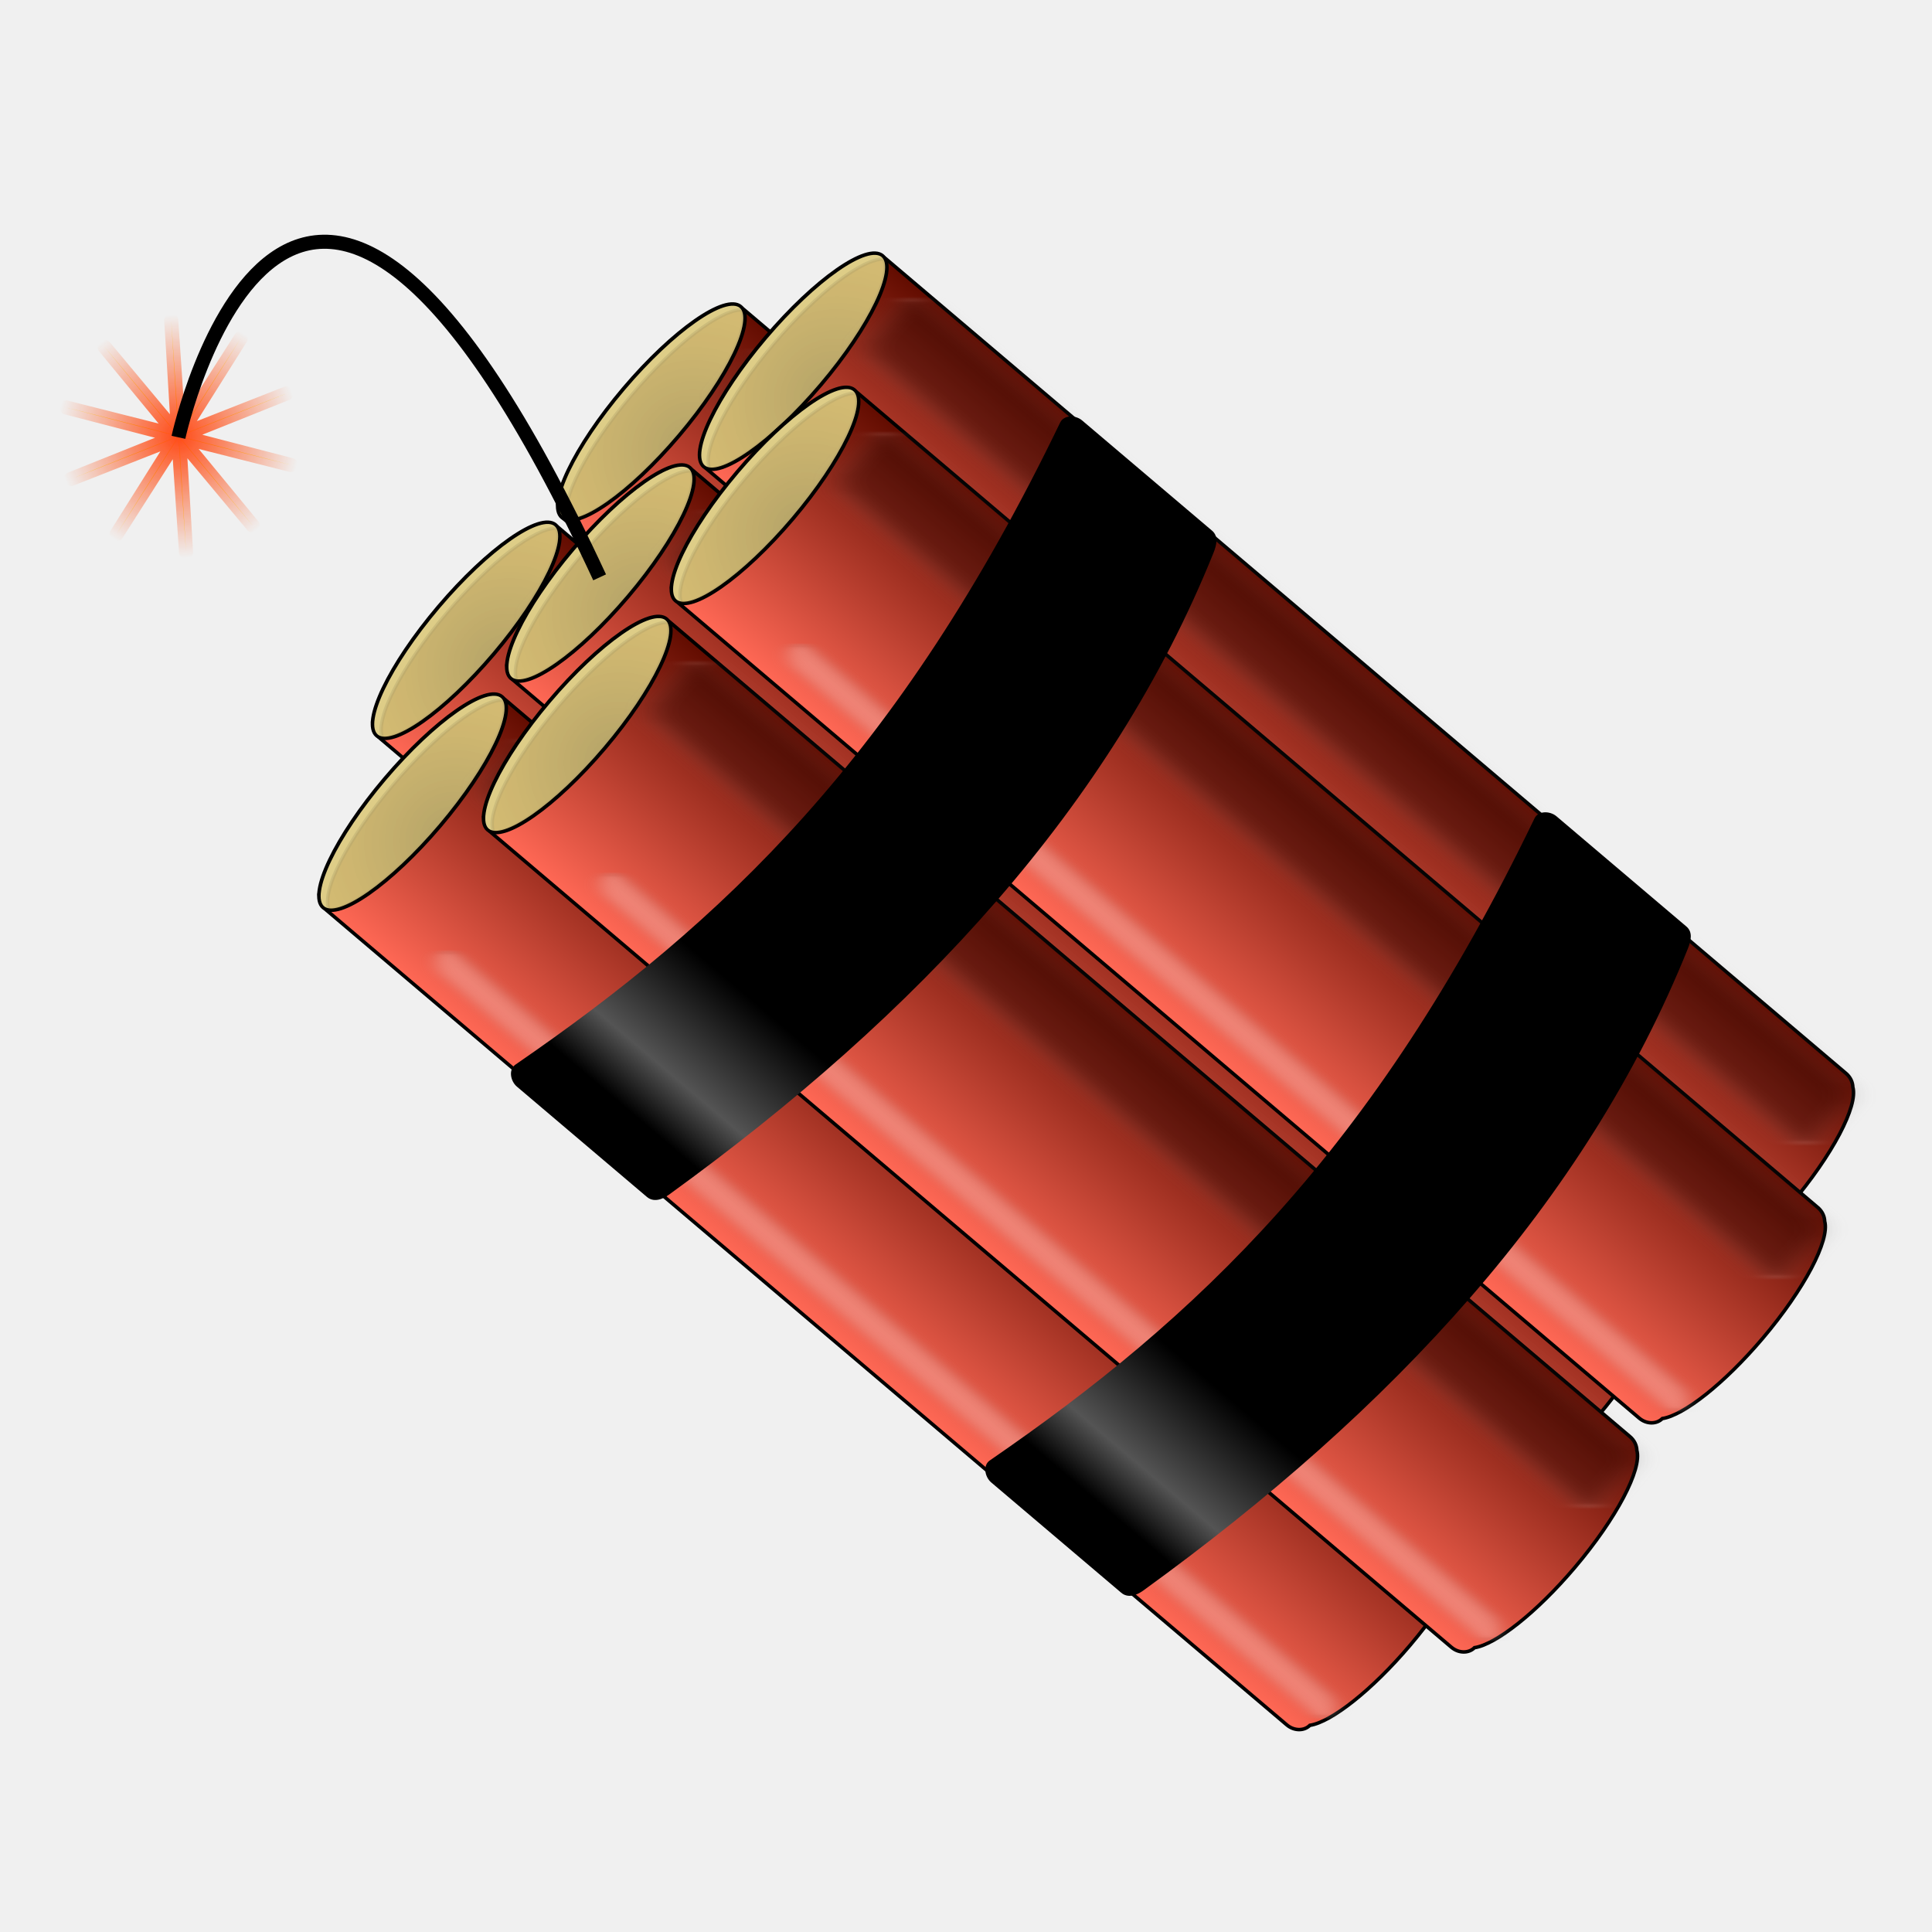
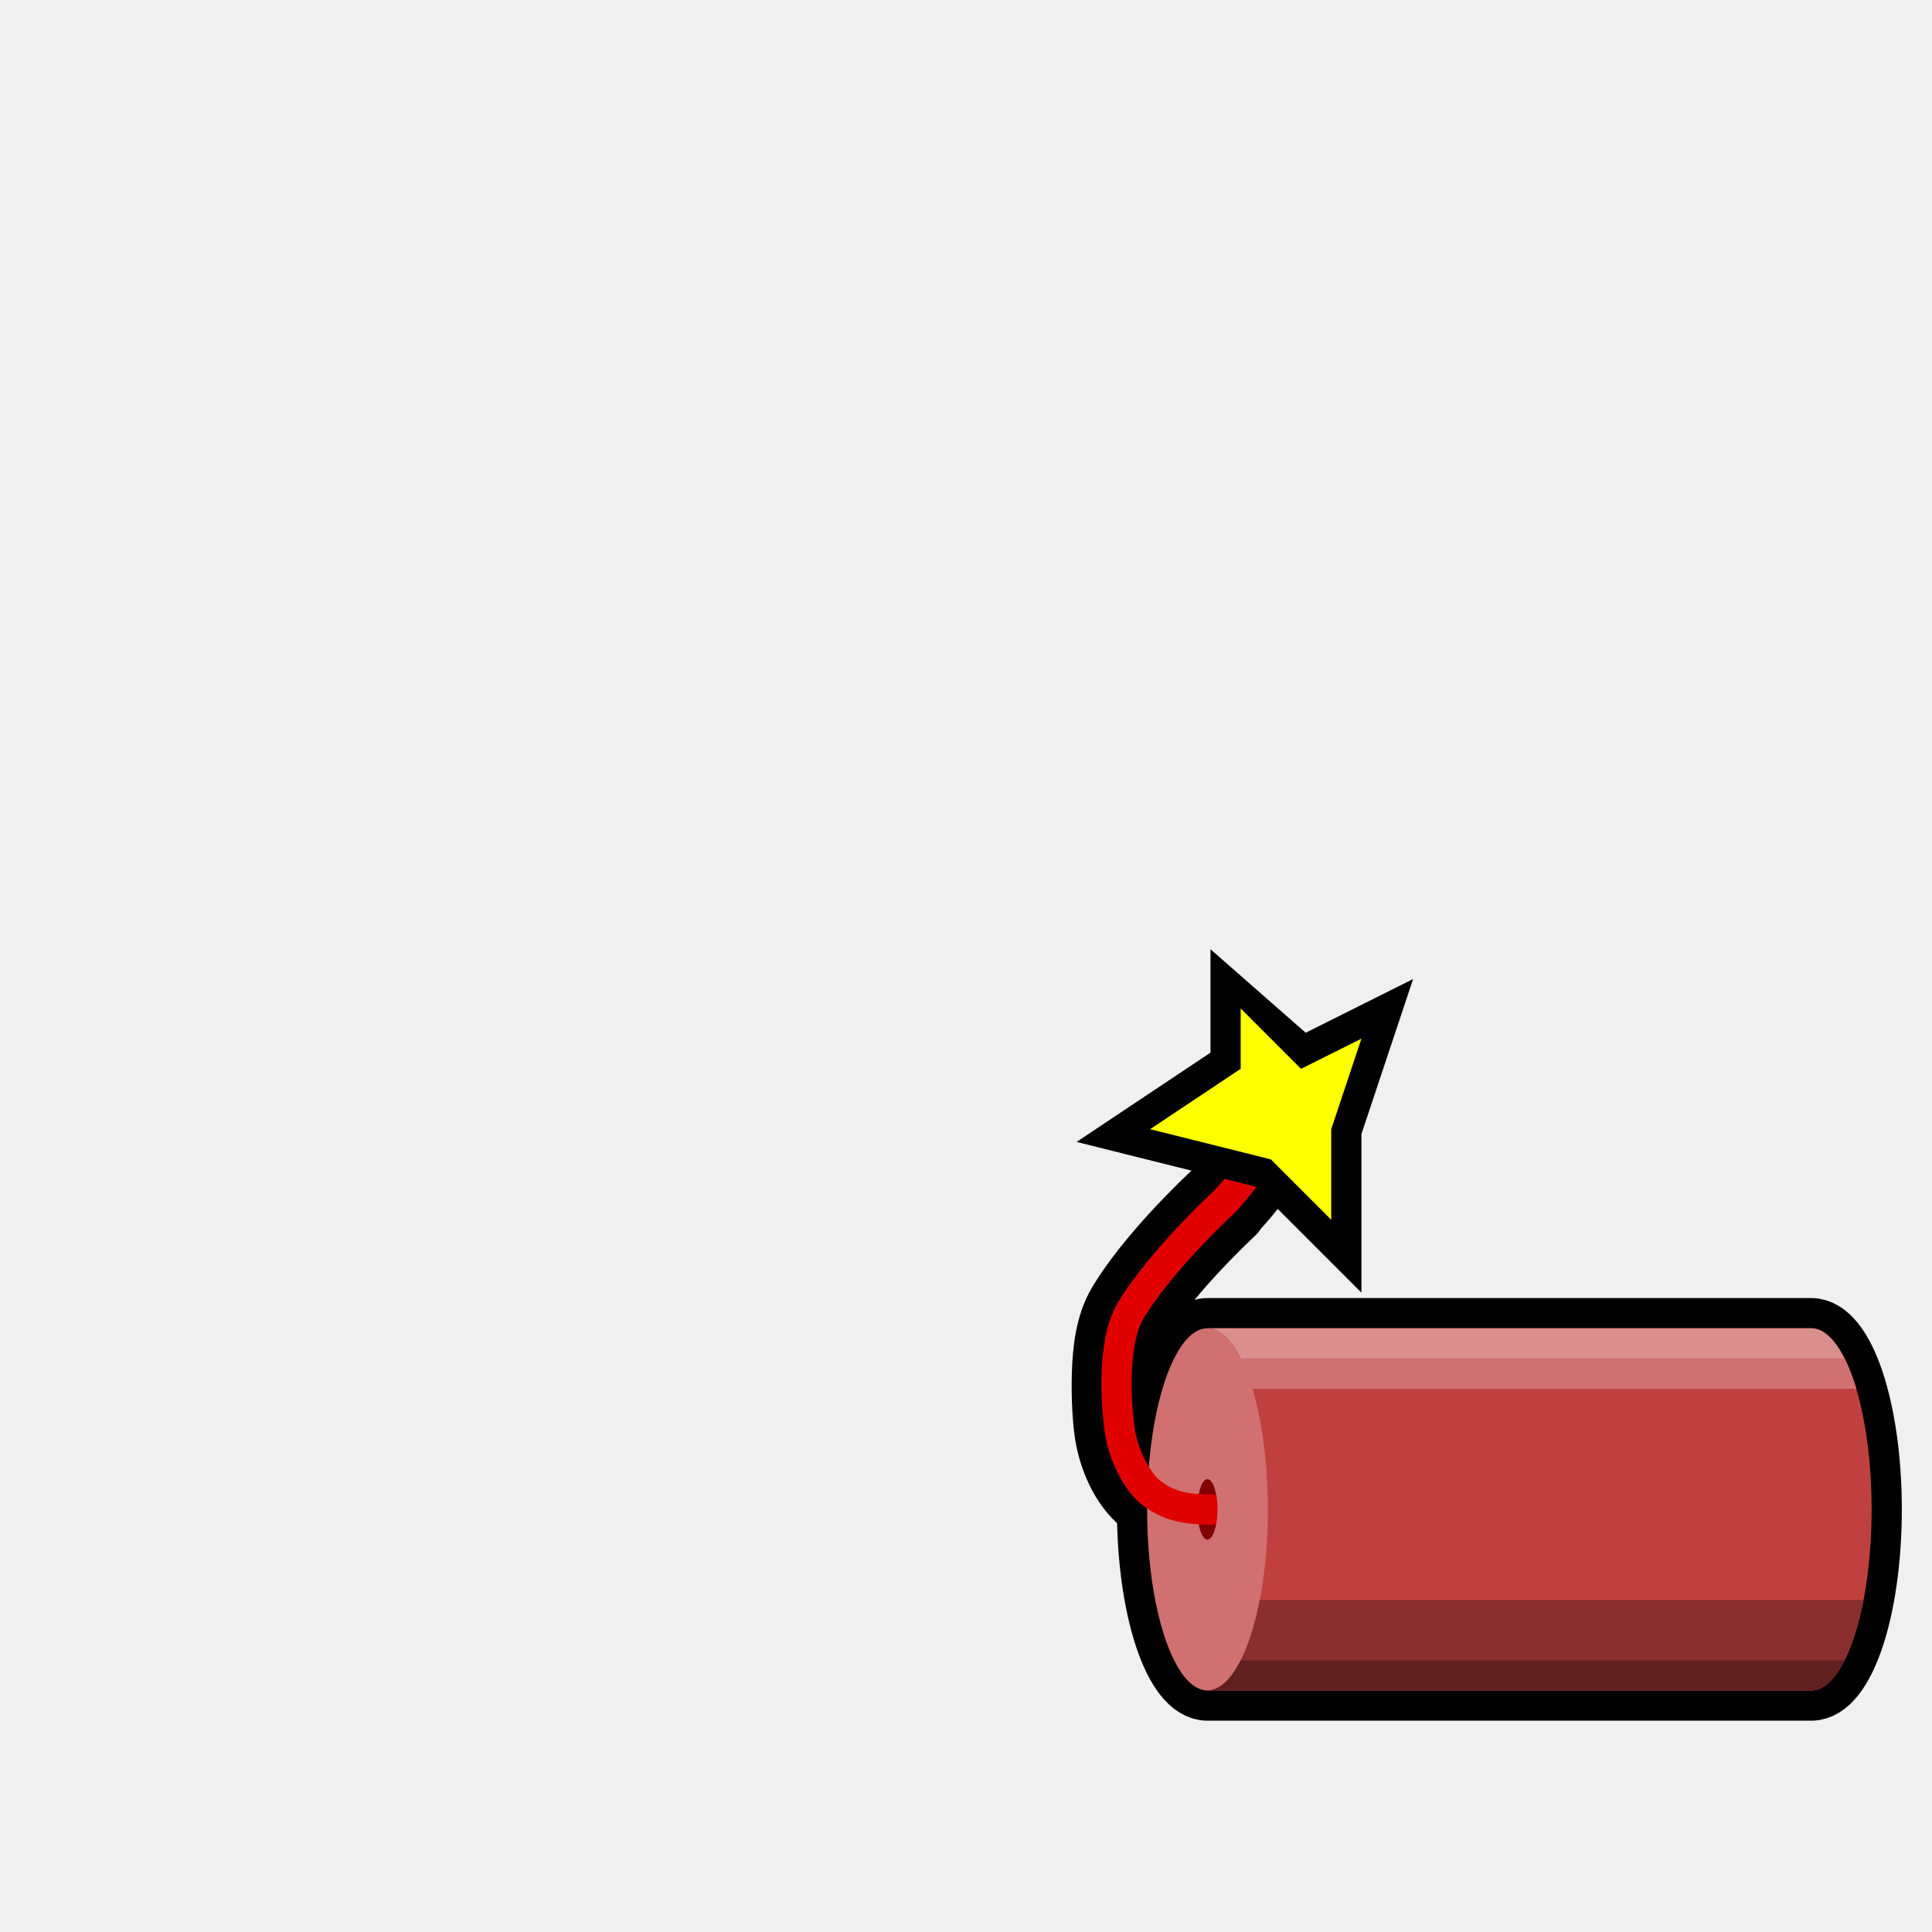
- <svg xmlns="http://www.w3.org/2000/svg" xmlns:xlink="http://www.w3.org/1999/xlink" id="svg5977" viewBox="0 0 32 32" version="1.1" width="32" height="32">
-   <defs id="defs5979">
-     <radialGradient id="radialGradient4522-6" gradientUnits="userSpaceOnUse" cx="904.29" cy="430.93" r="83.495" gradientTransform="matrix(1,0,0,1.0038,0,-1.6312)">
-       <stop id="stop4467-3-0" style="stop-color:#ff4b18" offset="0" />
-       <stop id="stop4469-2-7" style="stop-color:#ff4b0b;stop-opacity:0" offset="1" />
-     </radialGradient>
-     <linearGradient id="linearGradient3989-0-7" y2="483.19" gradientUnits="userSpaceOnUse" x2="679.28" gradientTransform="translate(-0.21591,0)" y1="483.19" x1="600.72">
-       <stop id="stop3805-3-9-6-3" style="stop-color:#ff6855" offset="0" />
-       <stop id="stop3807-4-1-72-2" style="stop-color:#620c00" offset="1" />
-     </linearGradient>
-     <filter id="filter4078-7-8" width="2.063" y="-0.011" x="-0.532" height="1.023" style="color-interpolation-filters:sRGB">
-       <feGaussianBlur id="feGaussianBlur4080-2-0" stdDeviation="1.582" />
-     </filter>
-     <radialGradient id="radialGradient4054-7-4" gradientUnits="userSpaceOnUse" cy="358.6" cx="639.11" gradientTransform="matrix(1,0,0,0.94264,0,-24.059)" r="39.266">
-       <stop id="stop4050-20-3" style="stop-color:#231400" offset="0" />
-       <stop id="stop4052-5-1" style="stop-color:#985600;stop-opacity:.671" offset="1" />
-     </radialGradient>
-     <filter id="filter4094-0-5" width="1.583" y="-0.018" x="-0.291" height="1.036" style="color-interpolation-filters:sRGB">
-       <feGaussianBlur id="feGaussianBlur4096-1-0" stdDeviation="2.602" />
-     </filter>
-     <filter id="filter4078-2-5" width="2.063" y="-0.011" x="-0.532" height="1.023" style="color-interpolation-filters:sRGB">
-       <feGaussianBlur id="feGaussianBlur4080-1-8" stdDeviation="1.582" />
-     </filter>
-     <filter id="filter4094-1-8" width="1.583" y="-0.018" x="-0.291" height="1.036" style="color-interpolation-filters:sRGB">
-       <feGaussianBlur id="feGaussianBlur4096-7-7" stdDeviation="2.602" />
-     </filter>
-     <filter id="filter4078-1-2" width="2.063" y="-0.011" x="-0.532" height="1.023" style="color-interpolation-filters:sRGB">
-       <feGaussianBlur id="feGaussianBlur4080-3-6" stdDeviation="1.582" />
-     </filter>
-     <filter id="filter4094-6-2" width="1.583" y="-0.018" x="-0.291" height="1.036" style="color-interpolation-filters:sRGB">
-       <feGaussianBlur id="feGaussianBlur4096-5-8" stdDeviation="2.602" />
-     </filter>
-     <filter id="filter4078-24-7-9" width="2.063" y="-0.011" x="-0.532" height="1.023" style="color-interpolation-filters:sRGB">
-       <feGaussianBlur id="feGaussianBlur4080-4-6-6" stdDeviation="1.582" />
-     </filter>
-     <filter id="filter4094-7-0-1" width="1.583" y="-0.018" x="-0.291" height="1.036" style="color-interpolation-filters:sRGB">
-       <feGaussianBlur id="feGaussianBlur4096-2-0-3" stdDeviation="2.602" />
-     </filter>
-     <filter id="filter4078-24-2" width="2.063" y="-0.011" x="-0.532" height="1.023" style="color-interpolation-filters:sRGB">
-       <feGaussianBlur id="feGaussianBlur4080-4-8" stdDeviation="1.582" />
-     </filter>
-     <filter id="filter4094-7-1" width="1.583" y="-0.018" x="-0.291" height="1.036" style="color-interpolation-filters:sRGB">
-       <feGaussianBlur id="feGaussianBlur4096-2-02" stdDeviation="2.602" />
-     </filter>
-     <filter id="filter4078-24-6-0" width="2.063" y="-0.011" x="-0.532" height="1.023" style="color-interpolation-filters:sRGB">
-       <feGaussianBlur id="feGaussianBlur4080-4-0-7" stdDeviation="1.582" />
-     </filter>
-     <filter id="filter4094-7-9-4" width="1.583" y="-0.018" x="-0.291" height="1.036" style="color-interpolation-filters:sRGB">
-       <feGaussianBlur id="feGaussianBlur4096-2-2-8" stdDeviation="2.602" />
-     </filter>
-     <filter id="filter4078-8-5" width="2.063" y="-0.011" x="-0.532" height="1.023" style="color-interpolation-filters:sRGB">
-       <feGaussianBlur id="feGaussianBlur4080-8-6" stdDeviation="1.582" />
-     </filter>
-     <filter id="filter4094-8-4" width="1.583" y="-0.018" x="-0.291" height="1.036" style="color-interpolation-filters:sRGB">
-       <feGaussianBlur id="feGaussianBlur4096-0-0" stdDeviation="2.602" />
-     </filter>
-     <linearGradient id="linearGradient4550-7" y2="658.03" gradientUnits="userSpaceOnUse" x2="1077.1" y1="658.03" x1="828.57" gradientTransform="matrix(0.7560728,-0.8911864,0.8911864,0.7560728,-438.7278,970.8248)">
-       <stop id="stop4546-0" style="stop-color:#000000" offset="0" />
-       <stop id="stop4558-9" style="stop-color:#000000" offset=".062" />
-       <stop id="stop4556-1" style="stop-color:#545454" offset=".125" />
-       <stop id="stop4554-04" style="stop-color:#000000" offset=".25" />
-       <stop id="stop4552-2" style="stop-color:#000000" offset=".5" />
-       <stop id="stop4548-5" style="stop-color:#000000" offset="1" />
-     </linearGradient>
-     <linearGradient id="linearGradient5975" y2="658.03" gradientUnits="userSpaceOnUse" y1="658.03" gradientTransform="matrix(0.7560728,-0.8911864,0.8911864,0.7560728,-281.0128,1102.439)" x2="1077.1" x1="828.57">
-       <stop id="stop4546-9-8" style="stop-color:#000000" offset="0" />
-       <stop id="stop4558-0-9" style="stop-color:#000000" offset=".062" />
-       <stop id="stop4556-6-3" style="stop-color:#545454" offset=".125" />
-       <stop id="stop4554-0-1" style="stop-color:#000000" offset=".25" />
-       <stop id="stop4552-0-6" style="stop-color:#000000" offset=".5" />
-       <stop id="stop4548-2-1" style="stop-color:#000000" offset="1" />
-     </linearGradient>
-     <linearGradient xlink:href="#linearGradient3989-0-7" id="linearGradient4236" gradientUnits="userSpaceOnUse" gradientTransform="translate(-0.21591,0)" x1="600.72" y1="483.19" x2="679.28" y2="483.19" />
-     <radialGradient xlink:href="#radialGradient4054-7-4" id="radialGradient4238" gradientUnits="userSpaceOnUse" gradientTransform="matrix(1,0,0,0.94264,0,-24.059)" cx="639.11" cy="358.6" r="39.266" />
-     <linearGradient xlink:href="#linearGradient3989-0-7" id="linearGradient4240" gradientUnits="userSpaceOnUse" gradientTransform="translate(-0.21591,0)" x1="600.72" y1="483.19" x2="679.28" y2="483.19" />
-     <radialGradient xlink:href="#radialGradient4054-7-4" id="radialGradient4242" gradientUnits="userSpaceOnUse" gradientTransform="matrix(1,0,0,0.94264,0,-24.059)" cx="639.11" cy="358.6" r="39.266" />
-     <linearGradient xlink:href="#linearGradient3989-0-7" id="linearGradient4244" gradientUnits="userSpaceOnUse" gradientTransform="translate(-0.21591,0)" x1="600.72" y1="483.19" x2="679.28" y2="483.19" />
-     <radialGradient xlink:href="#radialGradient4054-7-4" id="radialGradient4246" gradientUnits="userSpaceOnUse" gradientTransform="matrix(1,0,0,0.94264,0,-24.059)" cx="639.11" cy="358.6" r="39.266" />
-     <linearGradient xlink:href="#linearGradient3989-0-7" id="linearGradient4248" gradientUnits="userSpaceOnUse" gradientTransform="translate(-0.21591,0)" x1="600.72" y1="483.19" x2="679.28" y2="483.19" />
-     <radialGradient xlink:href="#radialGradient4054-7-4" id="radialGradient4250" gradientUnits="userSpaceOnUse" gradientTransform="matrix(1,0,0,0.94264,0,-24.059)" cx="639.11" cy="358.6" r="39.266" />
-     <linearGradient xlink:href="#linearGradient3989-0-7" id="linearGradient4252" gradientUnits="userSpaceOnUse" gradientTransform="translate(-0.21591,0)" x1="600.72" y1="483.19" x2="679.28" y2="483.19" />
-     <radialGradient xlink:href="#radialGradient4054-7-4" id="radialGradient4254" gradientUnits="userSpaceOnUse" gradientTransform="matrix(1,0,0,0.94264,0,-24.059)" cx="639.11" cy="358.6" r="39.266" />
-     <linearGradient xlink:href="#linearGradient3989-0-7" id="linearGradient4256" gradientUnits="userSpaceOnUse" gradientTransform="translate(-0.21591,0)" x1="600.72" y1="483.19" x2="679.28" y2="483.19" />
-     <radialGradient xlink:href="#radialGradient4054-7-4" id="radialGradient4258" gradientUnits="userSpaceOnUse" gradientTransform="matrix(1,0,0,0.94264,0,-24.059)" cx="639.11" cy="358.6" r="39.266" />
-     <linearGradient xlink:href="#linearGradient3989-0-7" id="linearGradient4260" gradientUnits="userSpaceOnUse" gradientTransform="translate(-0.21591,0)" x1="600.72" y1="483.19" x2="679.28" y2="483.19" />
-     <radialGradient xlink:href="#radialGradient4054-7-4" id="radialGradient4262" gradientUnits="userSpaceOnUse" gradientTransform="matrix(1,0,0,0.94264,0,-24.059)" cx="639.11" cy="358.6" r="39.266" />
-   </defs>
-   <g id="layer1" transform="translate(0,-1020.36)">
-     <g id="g4617-7" transform="matrix(0.0498123,0,0,0.0498123,-28.54823,1003.231)">
-       <path id="path4452-1-6" style="color:#000000;fill:#ffe006;stroke:url(#radialGradient4522-6);stroke-width:9.666;stroke-linejoin:round" d="m 960,488.076 -55.361,-56.427 11.133,78.262 -11.621,-78.191 -36.995,69.859 36.558,-70.088 -70.991,34.772 70.773,-35.214 -77.872,-13.596 77.955,13.11 -55.008,-56.772 55.361,56.427 -11.133,-78.262 11.621,78.191 36.995,-69.859 -36.558,70.088 70.991,-34.772 -70.773,35.214 77.872,13.596 -77.955,-13.11 z" transform="matrix(0.4129042,-0.2517904,0.2518083,0.4129193,150.6229,538.6777)" />
-       <g id="g4098-8-7" transform="matrix(0.7560728,-0.8911864,0.8911864,0.7560728,39.37432,824.8784)">
-         <path id="rect3929-6-8" style="color:#000000;fill:url(#linearGradient4236);stroke:#000000" d="m 676.28,295.62 c 0.239,0.449 0.375,0.909 0.375,1.375 0,5.42 -16.758,9.812 -37.438,9.812 -20.679,0 -37.438,-4.392 -37.438,-9.812 0,-0.079 -0.007,-0.171 0,-0.25 -0.797,0.923 -1.281,2.189 -1.281,3.594 l 0,358.31 c 0,2.713 1.824,4.897 4.156,5.094 4.637,4.04 18.921,7 35.844,7 18.432,0 33.732,-3.496 36.844,-8.094 1.042,-0.939 1.719,-2.361 1.719,-4 l 0,-358.31 c 0,-2.144 -1.151,-3.951 -2.781,-4.719 z" />
-         <ellipse id="path4125-9-31-7" style="fill:#decd87;stroke:#000000;stroke-width:1.08" transform="matrix(0.88868,0,0,0.96519,432.85,97.625)" cx="232.857" cy="208.791" rx="44.286" ry="10.714" />
-         <rect id="rect3991-4-4" style="color:#000000;opacity:0.235;fill:#ffffff;stroke:#b7b7b7;stroke-linejoin:round;filter:url(#filter4078-7-8)" rx="4.499" ry="5.133" height="333.57" width="7.143" y="333.08" x="607.86" />
-         <path id="path4125-9-3-5-4" style="opacity:0.232;fill:url(#radialGradient4238);stroke:#000000;stroke-opacity:0.349" d="m 640.09,291.74 c -20.156,0 -36.723,3.992 -39.031,9.125 3.816,4.662 19.585,8.188 38.469,8.188 20.122,0 36.71,-3.973 39.062,-9.094 -3.767,-4.679 -19.571,-8.219 -38.5,-8.219 z" />
-         <rect id="rect3991-8-1-2" style="color:#000000;opacity:0.235;fill:#000000;stroke:#b7b7b7;stroke-linejoin:round;filter:url(#filter4094-0-5)" rx="4.499" ry="5.133" height="352.14" width="21.429" y="312.01" x="655" />
+ <svg xmlns="http://www.w3.org/2000/svg" viewBox="0 0 64 64" version="1.1" id="svg3505" height="64" width="64">
+   <defs id="defs3507" />
+   <g transform="translate(0,32)" id="layer1">
+     <g id="g16711">
+       <rect style="opacity:1;fill:none;fill-opacity:1;fill-rule:nonzero;stroke:none;stroke-width:2;stroke-linecap:butt;stroke-linejoin:miter;stroke-miterlimit:4;stroke-dasharray:none;stroke-dashoffset:0;stroke-opacity:1" id="rect16709" width="64" height="64" x="0" y="-32" />
+       <rect style="opacity:1;fill:none;fill-opacity:1;fill-rule:nonzero;stroke:none;stroke-width:2;stroke-linecap:butt;stroke-linejoin:miter;stroke-miterlimit:4;stroke-dasharray:none;stroke-dashoffset:0;stroke-opacity:1" id="rect5439" width="32" height="32" x="32" y="0" />
+       <g id="g16694">
+         <path id="path4225" d="m 36.506,13.531 c 0.022,-0.814 0.121,-1.688 0.531,-2.375 0.691,-1.158 1.961,-2.56 3.156,-3.688 0.011,-0.01 0.02,-0.021 0.031,-0.031 0.806,-0.846 2.469,-3.312 2.469,-3.312 a 0.5,0.5 0 1 1 0.812,0.562 c 0,0 -1.599,2.445 -2.594,3.469 a 0.5,0.5 0 0 1 0,0.031 c -1.158,1.089 -2.434,2.499 -3.031,3.5 -0.237,0.397 -0.355,1.141 -0.375,1.875 -0.02,0.734 0.043,1.454 0.094,1.781 0.092,0.6 0.522,1.451 0.812,1.688 0.4,0.325 0.753,0.469 1.688,0.469 a 0.5,0.5 0 1 1 0,1 c -1.07,0 -1.766,-0.243 -2.312,-0.688 -0.656,-0.533 -1.057,-1.466 -1.188,-2.312 -0.061,-0.396 -0.116,-1.154 -0.094,-1.969 z" style="color:black;font-style:normal;font-variant:normal;font-weight:normal;font-stretch:normal;font-size:medium;line-height:normal;font-family:'Bitstream Vera Sans';-inkscape-font-specification:'Bitstream Vera Sans';text-indent:0;text-align:start;text-decoration:none;text-decoration-line:none;letter-spacing:normal;word-spacing:normal;text-transform:none;direction:ltr;block-progression:tb;writing-mode:lr-tb;text-anchor:start;display:inline;overflow:visible;visibility:visible;fill:#e00000;fill-opacity:1;stroke:black;stroke-width:2;stroke-linejoin:round;stroke-miterlimit:4;stroke-dasharray:none;stroke-opacity:1;marker:none;enable-background:accumulate" />
+         <path id="ellipse5400" d="m 40,12 a 2,6 0 0 0 -2,6 2,6 0 0 0 2,6 l 20,0 a 2,6 0 0 0 2,-6 2,6 0 0 0 -2,-6 l -20,0 z" style="opacity:1;fill:#d07070;fill-opacity:1;fill-rule:nonzero;stroke:black;stroke-width:2;stroke-linecap:butt;stroke-linejoin:miter;stroke-miterlimit:4;stroke-dasharray:none;stroke-dashoffset:0;stroke-opacity:1" />
+         <ellipse ry="6" rx="2" cy="18" cx="40" id="path4715" style="opacity:1;fill:#d07070;fill-opacity:1;fill-rule:nonzero;stroke:none;stroke-width:2;stroke-linecap:butt;stroke-linejoin:miter;stroke-miterlimit:4;stroke-dasharray:none;stroke-dashoffset:0;stroke-opacity:1" />
+         <path id="ellipse4717" d="m 40,12 a 2,6 0 0 1 2,6 2,6 0 0 1 -2,6 l 20,0 a 2,6 0 0 0 2,-6 2,6 0 0 0 -2,-6 L 40,12 Z" style="opacity:1;fill:#c04040;fill-opacity:1;fill-rule:nonzero;stroke:none;stroke-width:2;stroke-linecap:butt;stroke-linejoin:miter;stroke-miterlimit:4;stroke-dasharray:none;stroke-dashoffset:0;stroke-opacity:1" />
+         <ellipse style="opacity:1;fill:maroon;fill-opacity:1;fill-rule:nonzero;stroke:none;stroke-width:2;stroke-linecap:butt;stroke-linejoin:miter;stroke-miterlimit:4;stroke-dasharray:none;stroke-dashoffset:0;stroke-opacity:1" id="ellipse4726" cx="40" cy="18" rx="0.334" ry="1.003" />
+         <path style="fill:none;stroke:#e00000;stroke-width:1;stroke-linecap:round;stroke-linejoin:round;stroke-miterlimit:4;stroke-dasharray:none;stroke-dashoffset:0;stroke-opacity:1" d="m 40.099,18.007 c -1.002,0 -1.527,-0.203 -2,-0.588 -0.473,-0.385 -0.889,-1.277 -1,-2 -0.111,-0.723 -0.294,-2.916 0.354,-4 0.647,-1.084 1.92,-2.496 3.102,-3.607 0.896,-0.922 2.545,-3.406 2.545,-3.406" id="path4121" />
+         <path id="path5405" d="M 41.73,21 A 2,6 0 0 1 40,24 l 20,0 a 2,6 0 0 0 1.73,-3 l -20,0 z" style="opacity:1;fill:#8a2e2e;fill-opacity:1;fill-rule:nonzero;stroke:none;stroke-width:2;stroke-linecap:butt;stroke-linejoin:miter;stroke-miterlimit:4;stroke-dasharray:none;stroke-dashoffset:0;stroke-opacity:1" />
+         <path id="rect5411" d="m 40,12 a 2,6 0 0 1 1.488,2 l 20,0 A 2,6 0 0 0 60,12 l -20,0 z" style="opacity:1;fill:#da8e8e;fill-opacity:1;fill-rule:nonzero;stroke:none;stroke-width:2;stroke-linecap:butt;stroke-linejoin:miter;stroke-miterlimit:4;stroke-dasharray:none;stroke-dashoffset:0;stroke-opacity:1" />
+         <path id="path5416" d="m 41.1,13 a 2,6 0 0 1 0.389,1 l 20,0 a 2,6 0 0 0 -0.391,-1 l -19.998,0 z" style="opacity:1;fill:#d07070;fill-opacity:1;fill-rule:nonzero;stroke:none;stroke-width:2;stroke-linecap:butt;stroke-linejoin:miter;stroke-miterlimit:4;stroke-dasharray:none;stroke-dashoffset:0;stroke-opacity:1" />
+         <path id="rect5425" d="m 40.021,17 a 0.334,1.003 0 0 1 0.312,1 0.334,1.003 0 0 1 -0.311,1 L 41,19 l 0,-2 -0.979,0 z" style="opacity:1;fill:#d07070;fill-opacity:1;fill-rule:nonzero;stroke:none;stroke-width:2;stroke-linecap:butt;stroke-linejoin:miter;stroke-miterlimit:4;stroke-dasharray:none;stroke-dashoffset:0;stroke-opacity:1" />
+         <path id="path5433" d="M 41.1,23 A 2,6 0 0 1 40,24 l 20,0 a 2,6 0 0 0 1.102,-1 l -20.002,0 z" style="opacity:1;fill:#602020;fill-opacity:1;fill-rule:nonzero;stroke:none;stroke-width:2;stroke-linecap:butt;stroke-linejoin:miter;stroke-miterlimit:4;stroke-dasharray:none;stroke-dashoffset:0;stroke-opacity:1" />
+         <path style="fill:yellow;fill-opacity:1;fill-rule:nonzero;stroke:black;stroke-width:2;stroke-miterlimit:4;stroke-dasharray:none;stroke-opacity:1" d="m 38.099,5.406 3,-2 0,-1.754 2,1.754 2,-1 -1,3 0,3 -2,-2 -4,-1 z" id="path4098" />
+         <path id="path4094" d="m 38.099,5.406 3,-2 0,-2 2,2 2,-1 -1,3 0,3 -2,-2 -4,-1 z" style="fill:yellow;fill-opacity:1;fill-rule:nonzero;stroke:none" />
      </g>
-       <g id="g4098-5-0" transform="matrix(0.7560728,-0.8911864,0.8911864,0.7560728,-22.19269,897.4477)">
-         <path id="rect3929-1-0" style="color:#000000;fill:url(#linearGradient4240);stroke:#000000" d="m 676.28,295.62 c 0.239,0.449 0.375,0.909 0.375,1.375 0,5.42 -16.758,9.812 -37.438,9.812 -20.679,0 -37.438,-4.392 -37.438,-9.812 0,-0.079 -0.007,-0.171 0,-0.25 -0.797,0.923 -1.281,2.189 -1.281,3.594 l 0,358.31 c 0,2.713 1.824,4.897 4.156,5.094 4.637,4.04 18.921,7 35.844,7 18.432,0 33.732,-3.496 36.844,-8.094 1.042,-0.939 1.719,-2.361 1.719,-4 l 0,-358.31 c 0,-2.144 -1.151,-3.951 -2.781,-4.719 z" />
-         <ellipse id="path4125-9-5-1" style="fill:#decd87;stroke:#000000;stroke-width:1.08" transform="matrix(0.88868,0,0,0.96519,432.85,97.625)" cx="232.857" cy="208.791" rx="44.286" ry="10.714" />
-         <rect id="rect3991-5-6" style="color:#000000;opacity:0.235;fill:#ffffff;stroke:#b7b7b7;stroke-linejoin:round;filter:url(#filter4078-2-5)" rx="4.499" ry="5.133" height="333.57" width="7.143" y="333.08" x="607.86" />
-         <path id="path4125-9-3-7-0" style="opacity:0.232;fill:url(#radialGradient4242);stroke:#000000;stroke-opacity:0.349" d="m 640.09,291.74 c -20.156,0 -36.723,3.992 -39.031,9.125 3.816,4.662 19.585,8.188 38.469,8.188 20.122,0 36.71,-3.973 39.062,-9.094 -3.767,-4.679 -19.571,-8.219 -38.5,-8.219 z" />
-         <rect id="rect3991-8-8-8" style="color:#000000;opacity:0.235;fill:#000000;stroke:#b7b7b7;stroke-linejoin:round;filter:url(#filter4094-1-8)" rx="4.499" ry="5.133" height="352.14" width="21.429" y="312.01" x="655" />
-       </g>
-       <g id="g4098-6-8" transform="matrix(0.7560728,-0.8911864,0.8911864,0.7560728,22.43719,878.3893)">
-         <path id="rect3929-8-1" style="color:#000000;fill:url(#linearGradient4244);stroke:#000000" d="m 676.28,295.62 c 0.239,0.449 0.375,0.909 0.375,1.375 0,5.42 -16.758,9.812 -37.438,9.812 -20.679,0 -37.438,-4.392 -37.438,-9.812 0,-0.079 -0.007,-0.171 0,-0.25 -0.797,0.923 -1.281,2.189 -1.281,3.594 l 0,358.31 c 0,2.713 1.824,4.897 4.156,5.094 4.637,4.04 18.921,7 35.844,7 18.432,0 33.732,-3.496 36.844,-8.094 1.042,-0.939 1.719,-2.361 1.719,-4 l 0,-358.31 c 0,-2.144 -1.151,-3.951 -2.781,-4.719 z" />
-         <ellipse id="path4125-9-0-0" style="fill:#decd87;stroke:#000000;stroke-width:1.08" transform="matrix(0.88868,0,0,0.96519,432.85,97.625)" cx="232.857" cy="208.791" rx="44.286" ry="10.714" />
-         <rect id="rect3991-52-9" style="color:#000000;opacity:0.235;fill:#ffffff;stroke:#b7b7b7;stroke-linejoin:round;filter:url(#filter4078-1-2)" rx="4.499" ry="5.133" height="333.57" width="7.143" y="333.08" x="607.86" />
-         <path id="path4125-9-3-1-3" style="opacity:0.232;fill:url(#radialGradient4246);stroke:#000000;stroke-opacity:0.349" d="m 640.09,291.74 c -20.156,0 -36.723,3.992 -39.031,9.125 3.816,4.662 19.585,8.188 38.469,8.188 20.122,0 36.71,-3.973 39.062,-9.094 -3.767,-4.679 -19.571,-8.219 -38.5,-8.219 z" />
-         <rect id="rect3991-8-84-4" style="color:#000000;opacity:0.235;fill:#000000;stroke:#b7b7b7;stroke-linejoin:round;filter:url(#filter4094-6-2)" rx="4.499" ry="5.133" height="352.14" width="21.429" y="312.01" x="655" />
-       </g>
-       <g id="g4098-1-5-3" transform="matrix(0.7560728,-0.8911864,0.8911864,0.7560728,-40.01024,954.5797)">
-         <path id="rect3929-4-7-1" style="color:#000000;fill:url(#linearGradient4248);stroke:#000000" d="m 676.28,295.62 c 0.239,0.449 0.375,0.909 0.375,1.375 0,5.42 -16.758,9.812 -37.438,9.812 -20.679,0 -37.438,-4.392 -37.438,-9.812 0,-0.079 -0.007,-0.171 0,-0.25 -0.797,0.923 -1.281,2.189 -1.281,3.594 l 0,358.31 c 0,2.713 1.824,4.897 4.156,5.094 4.637,4.04 18.921,7 35.844,7 18.432,0 33.732,-3.496 36.844,-8.094 1.042,-0.939 1.719,-2.361 1.719,-4 l 0,-358.31 c 0,-2.144 -1.151,-3.951 -2.781,-4.719 z" />
-         <ellipse id="path4125-9-7-0-8" style="fill:#decd87;stroke:#000000;stroke-width:1.08" transform="matrix(0.88868,0,0,0.96519,432.85,97.625)" cx="232.857" cy="208.791" rx="44.286" ry="10.714" />
-         <rect id="rect3991-1-6-8" style="color:#000000;opacity:0.235;fill:#ffffff;stroke:#b7b7b7;stroke-linejoin:round;filter:url(#filter4078-24-7-9)" rx="4.499" ry="5.133" height="333.57" width="7.143" y="333.08" x="607.86" />
-         <path id="path4125-9-3-3-1-9" style="opacity:0.232;fill:url(#radialGradient4250);stroke:#000000;stroke-opacity:0.349" d="m 640.09,291.74 c -20.156,0 -36.723,3.992 -39.031,9.125 3.816,4.662 19.585,8.188 38.469,8.188 20.122,0 36.71,-3.973 39.062,-9.094 -3.767,-4.679 -19.571,-8.219 -38.5,-8.219 z" />
-         <rect id="rect3991-8-13-6-8" style="color:#000000;opacity:0.235;fill:#000000;stroke:#b7b7b7;stroke-linejoin:round;filter:url(#filter4094-7-0-1)" rx="4.499" ry="5.133" height="352.14" width="21.429" y="312.01" x="655" />
-       </g>
-       <g id="g4098-1-3" transform="matrix(0.7560728,-0.8911864,0.8911864,0.7560728,14.72025,928.7642)">
-         <path id="rect3929-4-0" style="color:#000000;fill:url(#linearGradient4252);stroke:#000000" d="m 676.28,295.62 c 0.239,0.449 0.375,0.909 0.375,1.375 0,5.42 -16.758,9.812 -37.438,9.812 -20.679,0 -37.438,-4.392 -37.438,-9.812 0,-0.079 -0.007,-0.171 0,-0.25 -0.797,0.923 -1.281,2.189 -1.281,3.594 l 0,358.31 c 0,2.713 1.824,4.897 4.156,5.094 4.637,4.04 18.921,7 35.844,7 18.432,0 33.732,-3.496 36.844,-8.094 1.042,-0.939 1.719,-2.361 1.719,-4 l 0,-358.31 c 0,-2.144 -1.151,-3.951 -2.781,-4.719 z" />
-         <ellipse id="path4125-9-7-6" style="fill:#decd87;stroke:#000000;stroke-width:1.08" transform="matrix(0.88868,0,0,0.96519,432.85,97.625)" cx="232.857" cy="208.791" rx="44.286" ry="10.714" />
-         <rect id="rect3991-1-4" style="color:#000000;opacity:0.235;fill:#ffffff;stroke:#b7b7b7;stroke-linejoin:round;filter:url(#filter4078-24-2)" rx="4.499" ry="5.133" height="333.57" width="7.143" y="333.08" x="607.86" />
-         <path id="path4125-9-3-3-9" style="opacity:0.232;fill:url(#radialGradient4254);stroke:#000000;stroke-opacity:0.349" d="m 640.09,291.74 c -20.156,0 -36.723,3.992 -39.031,9.125 3.816,4.662 19.585,8.188 38.469,8.188 20.122,0 36.71,-3.973 39.062,-9.094 -3.767,-4.679 -19.571,-8.219 -38.5,-8.219 z" />
-         <rect id="rect3991-8-13-2" style="color:#000000;opacity:0.235;fill:#000000;stroke:#b7b7b7;stroke-linejoin:round;filter:url(#filter4094-7-1)" rx="4.499" ry="5.133" height="352.14" width="21.429" y="312.01" x="655" />
-       </g>
-       <g id="g4098-1-4-2" transform="matrix(0.7560728,-0.8911864,0.8911864,0.7560728,86.54408,807.9748)">
-         <path id="rect3929-4-8-6" style="color:#000000;fill:url(#linearGradient4256);stroke:#000000" d="m 676.28,295.62 c 0.239,0.449 0.375,0.909 0.375,1.375 0,5.42 -16.758,9.812 -37.438,9.812 -20.679,0 -37.438,-4.392 -37.438,-9.812 0,-0.079 -0.007,-0.171 0,-0.25 -0.797,0.923 -1.281,2.189 -1.281,3.594 l 0,358.31 c 0,2.713 1.824,4.897 4.156,5.094 4.637,4.04 18.921,7 35.844,7 18.432,0 33.732,-3.496 36.844,-8.094 1.042,-0.939 1.719,-2.361 1.719,-4 l 0,-358.31 c 0,-2.144 -1.151,-3.951 -2.781,-4.719 z" />
-         <ellipse id="path4125-9-7-7-2" style="fill:#decd87;stroke:#000000;stroke-width:1.08" transform="matrix(0.88868,0,0,0.96519,432.85,97.625)" cx="232.857" cy="208.791" rx="44.286" ry="10.714" />
-         <rect id="rect3991-1-3-0" style="color:#000000;opacity:0.235;fill:#ffffff;stroke:#b7b7b7;stroke-linejoin:round;filter:url(#filter4078-24-6-0)" rx="4.499" ry="5.133" height="333.57" width="7.143" y="333.08" x="607.86" />
-         <path id="path4125-9-3-3-5-1" style="opacity:0.232;fill:url(#radialGradient4258);stroke:#000000;stroke-opacity:0.349" d="m 640.09,291.74 c -20.156,0 -36.723,3.992 -39.031,9.125 3.816,4.662 19.585,8.188 38.469,8.188 20.122,0 36.71,-3.973 39.062,-9.094 -3.767,-4.679 -19.571,-8.219 -38.5,-8.219 z" />
-         <rect id="rect3991-8-13-5-8" style="color:#000000;opacity:0.235;fill:#000000;stroke:#b7b7b7;stroke-linejoin:round;filter:url(#filter4094-7-9-4)" rx="4.499" ry="5.133" height="352.14" width="21.429" y="312.01" x="655" />
-       </g>
-       <g id="g4098-10-4" transform="matrix(0.7560728,-0.8911864,0.8911864,0.7560728,77.17658,852.5814)">
-         <path id="rect3929-47-3" style="color:#000000;fill:url(#linearGradient4260);stroke:#000000" d="m 676.28,295.62 c 0.239,0.449 0.375,0.909 0.375,1.375 0,5.42 -16.758,9.812 -37.438,9.812 -20.679,0 -37.438,-4.392 -37.438,-9.812 0,-0.079 -0.007,-0.171 0,-0.25 -0.797,0.923 -1.281,2.189 -1.281,3.594 l 0,358.31 c 0,2.713 1.824,4.897 4.156,5.094 4.637,4.04 18.921,7 35.844,7 18.432,0 33.732,-3.496 36.844,-8.094 1.042,-0.939 1.719,-2.361 1.719,-4 l 0,-358.31 c 0,-2.144 -1.151,-3.951 -2.781,-4.719 z" />
-         <ellipse id="path4125-9-6-8" style="fill:#decd87;stroke:#000000;stroke-width:1.08" transform="matrix(0.88868,0,0,0.96519,432.85,97.625)" cx="232.857" cy="208.791" rx="44.286" ry="10.714" />
-         <rect id="rect3991-9-8" style="color:#000000;opacity:0.235;fill:#ffffff;stroke:#b7b7b7;stroke-linejoin:round;filter:url(#filter4078-8-5)" rx="4.499" ry="5.133" height="333.57" width="7.143" y="333.08" x="607.86" />
-         <path id="path4125-9-3-6-2" style="opacity:0.232;fill:url(#radialGradient4262);stroke:#000000;stroke-opacity:0.349" d="m 640.09,291.74 c -20.156,0 -36.723,3.992 -39.031,9.125 3.816,4.662 19.585,8.188 38.469,8.188 20.122,0 36.71,-3.973 39.062,-9.094 -3.767,-4.679 -19.571,-8.219 -38.5,-8.219 z" />
-         <rect id="rect3991-8-3-9" style="color:#000000;opacity:0.235;fill:#000000;stroke:#b7b7b7;stroke-linejoin:round;filter:url(#filter4094-8-4)" rx="4.499" ry="5.133" height="352.14" width="21.429" y="312.01" x="655" />
-       </g>
-       <path id="path4450-6" d="M 772.501,535.844 C 670.302,315.633 632.449,489.29 632.449,489.29" style="fill:none;stroke:#000000;stroke-width:4.675" />
-       <path id="rect4541-0" d="m 744.498,697.872 c 68.544,-47.125 127.597,-102.423 181.132,-213.502 1.25,-2.593 5.141,-2.533 7.301,-0.7 l 43.209,36.658 c 2.16,1.833 1.566,4.665 0.498,7.318 -33.871,84.213 -98.175,153.455 -181.132,213.502 -2.335,1.69 -5.141,2.533 -7.301,0.701 l -43.209,-36.658 c -2.16,-1.833 -2.868,-5.688 -0.499,-7.318 z" style="color:#000000;fill:url(#linearGradient4550-7)" />
-       <path id="rect4541-4-2" d="m 902.223,829.493 c 68.544,-47.125 127.597,-102.423 181.132,-213.502 1.25,-2.593 5.141,-2.533 7.301,-0.7 l 43.209,36.658 c 2.161,1.833 1.566,4.665 0.499,7.318 -33.871,84.213 -98.175,153.455 -181.132,213.502 -2.335,1.69 -5.141,2.533 -7.301,0.701 l -43.209,-36.658 c -2.161,-1.833 -2.868,-5.689 -0.499,-7.318 z" style="color:#000000;fill:url(#linearGradient5975)" />
    </g>
  </g>
</svg>
